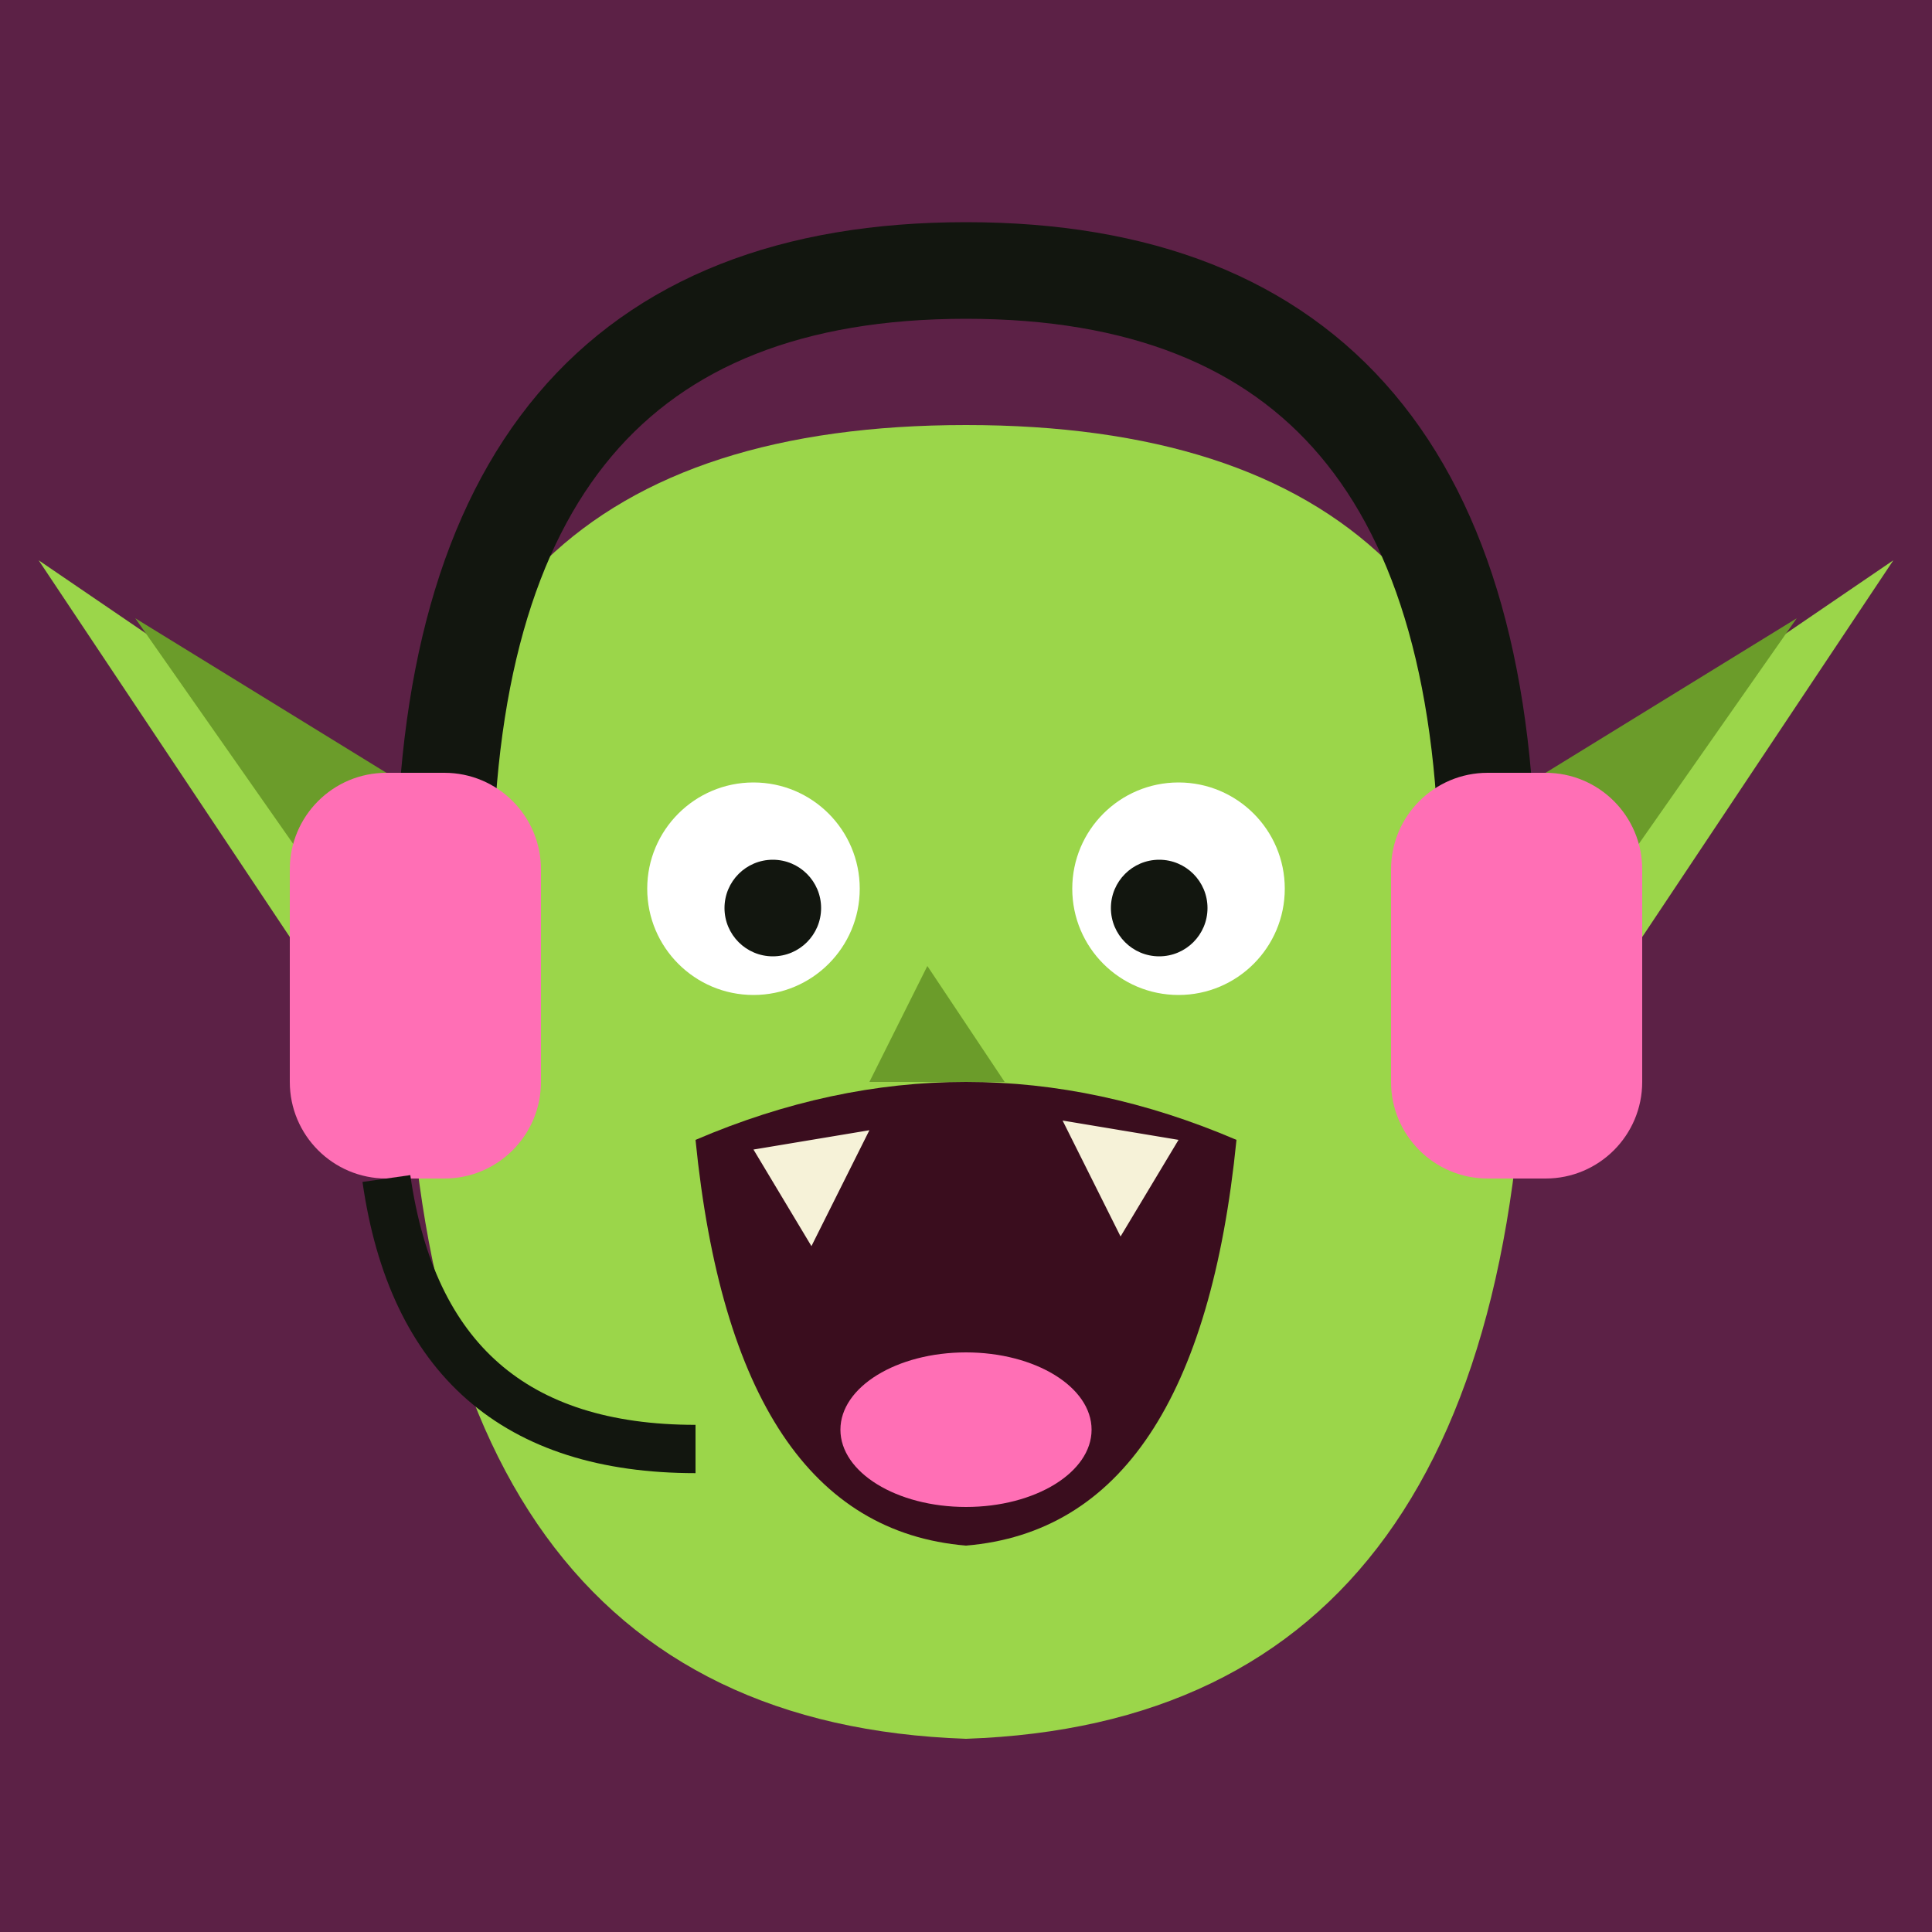
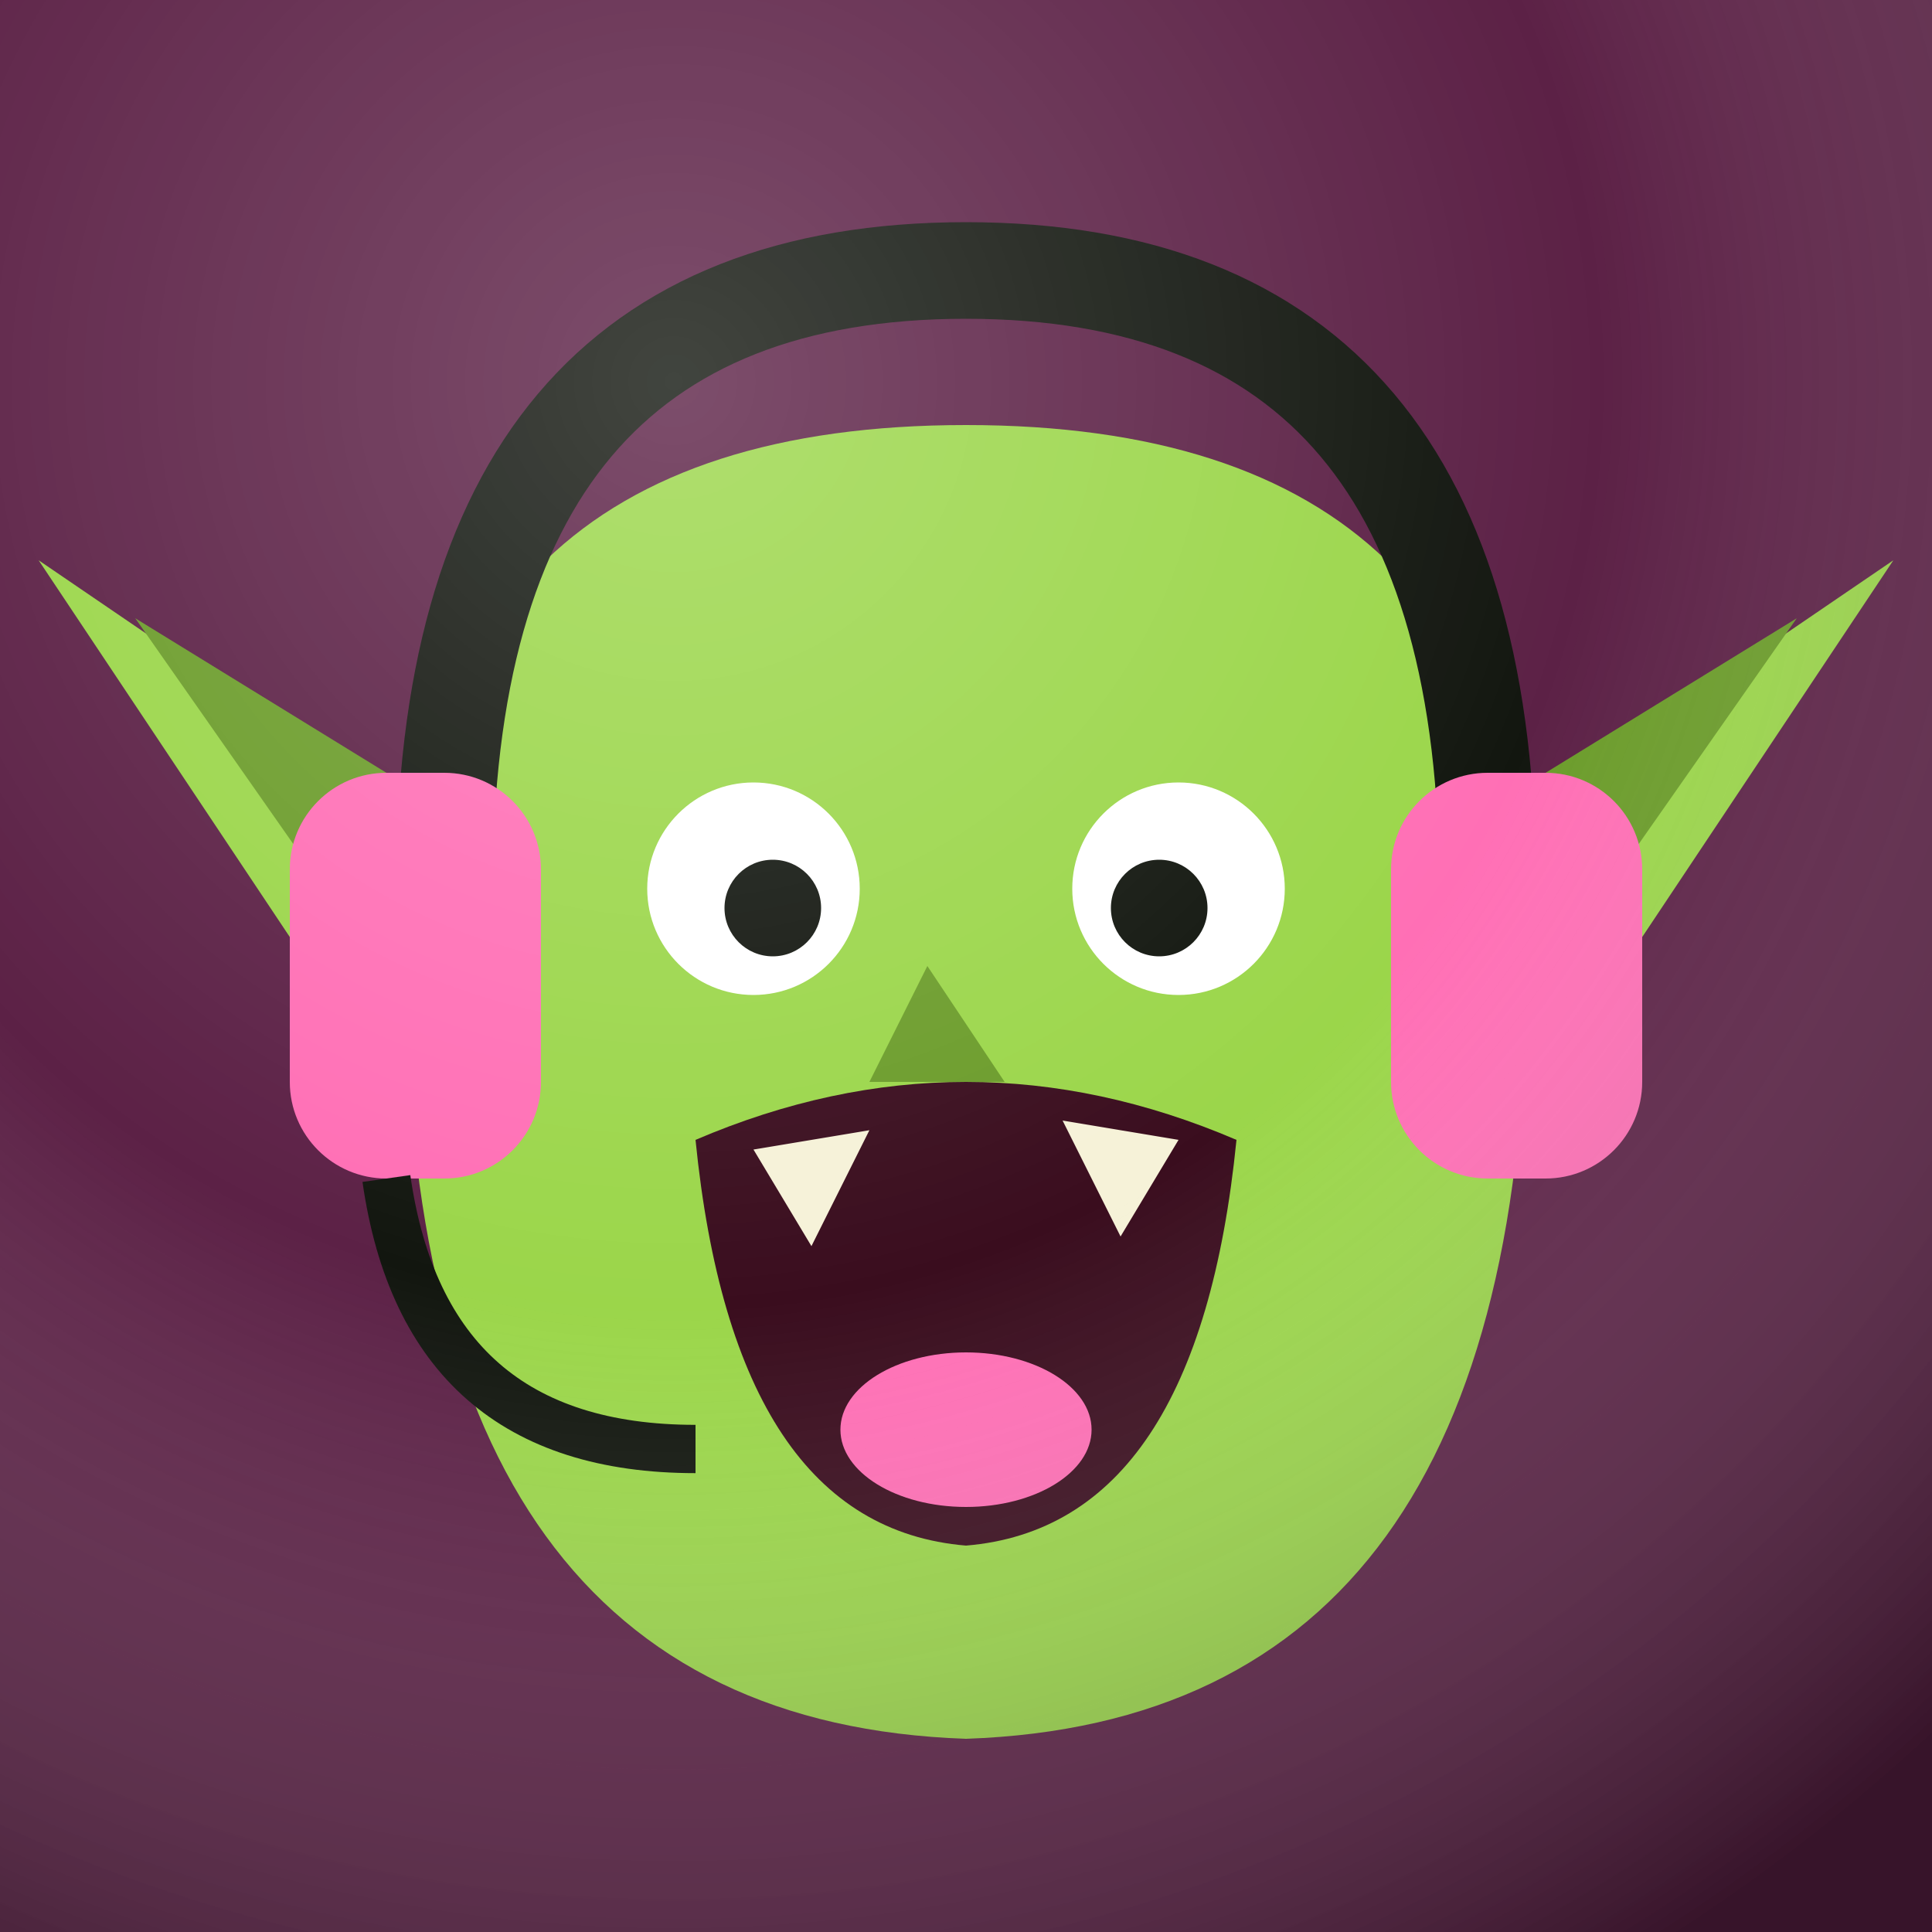
<svg xmlns="http://www.w3.org/2000/svg" viewBox="0 0 200 200" width="200" height="200">
  <rect width="200" height="200" fill="#5c2146" />
  <path d="M48 88 L4 58 L44 118Z" fill="#9bd64a" />
  <path d="M152 88 L196 58 L156 118Z" fill="#9bd64a" />
  <path d="M40 80 L14 64 L42 104Z" fill="#6b9c2a" />
  <path d="M160 80 L186 64 L158 104Z" fill="#6b9c2a" />
  <path d="M42 100 Q42 44 100 44 Q158 44 158 100 Q158 178 100 180 Q42 178 42 100Z" fill="#9bd64a" />
  <circle cx="78" cy="92" r="11" fill="#fff" />
  <circle cx="122" cy="92" r="11" fill="#fff" />
  <circle cx="80" cy="94" r="5" fill="#12160f" />
  <circle cx="120" cy="94" r="5" fill="#12160f" />
  <path d="M96 100 L90 112 L104 112Z" fill="#6b9c2a" />
  <path d="M72 118 Q100 106 128 118 Q124 158 100 160 Q76 158 72 118Z" fill="#3a0d1e" />
  <path d="M78 119l6 10 6-12zM110 116l6 12 6-10z" fill="#f6f2d8" />
  <ellipse cx="100" cy="148" rx="13" ry="8" fill="#ff6fb5" />
  <path d="M46 92 Q46 28 100 28 Q154 28 154 92" stroke="#12160f" stroke-width="10" fill="none" />
  <rect x="30" y="80" width="26" height="42" rx="10" fill="#ff6fb5" />
  <rect x="144" y="80" width="26" height="42" rx="10" fill="#ff6fb5" />
  <path d="M40 122 Q44 150 72 150" stroke="#12160f" stroke-width="5" fill="none" />
+   <defs>
+     <radialGradient id="lumiere" cx=".35" cy=".2" r=".95">
+       <stop offset="0" stop-color="#fff" stop-opacity=".2" />
+       <stop offset=".5" stop-color="#fff" stop-opacity="0" />
+       <stop offset="1" stop-color="#000" stop-opacity=".4" />
+     </radialGradient>
+   </defs>
+   <rect width="200" height="200" fill="url(#lumiere)" />
</svg>
